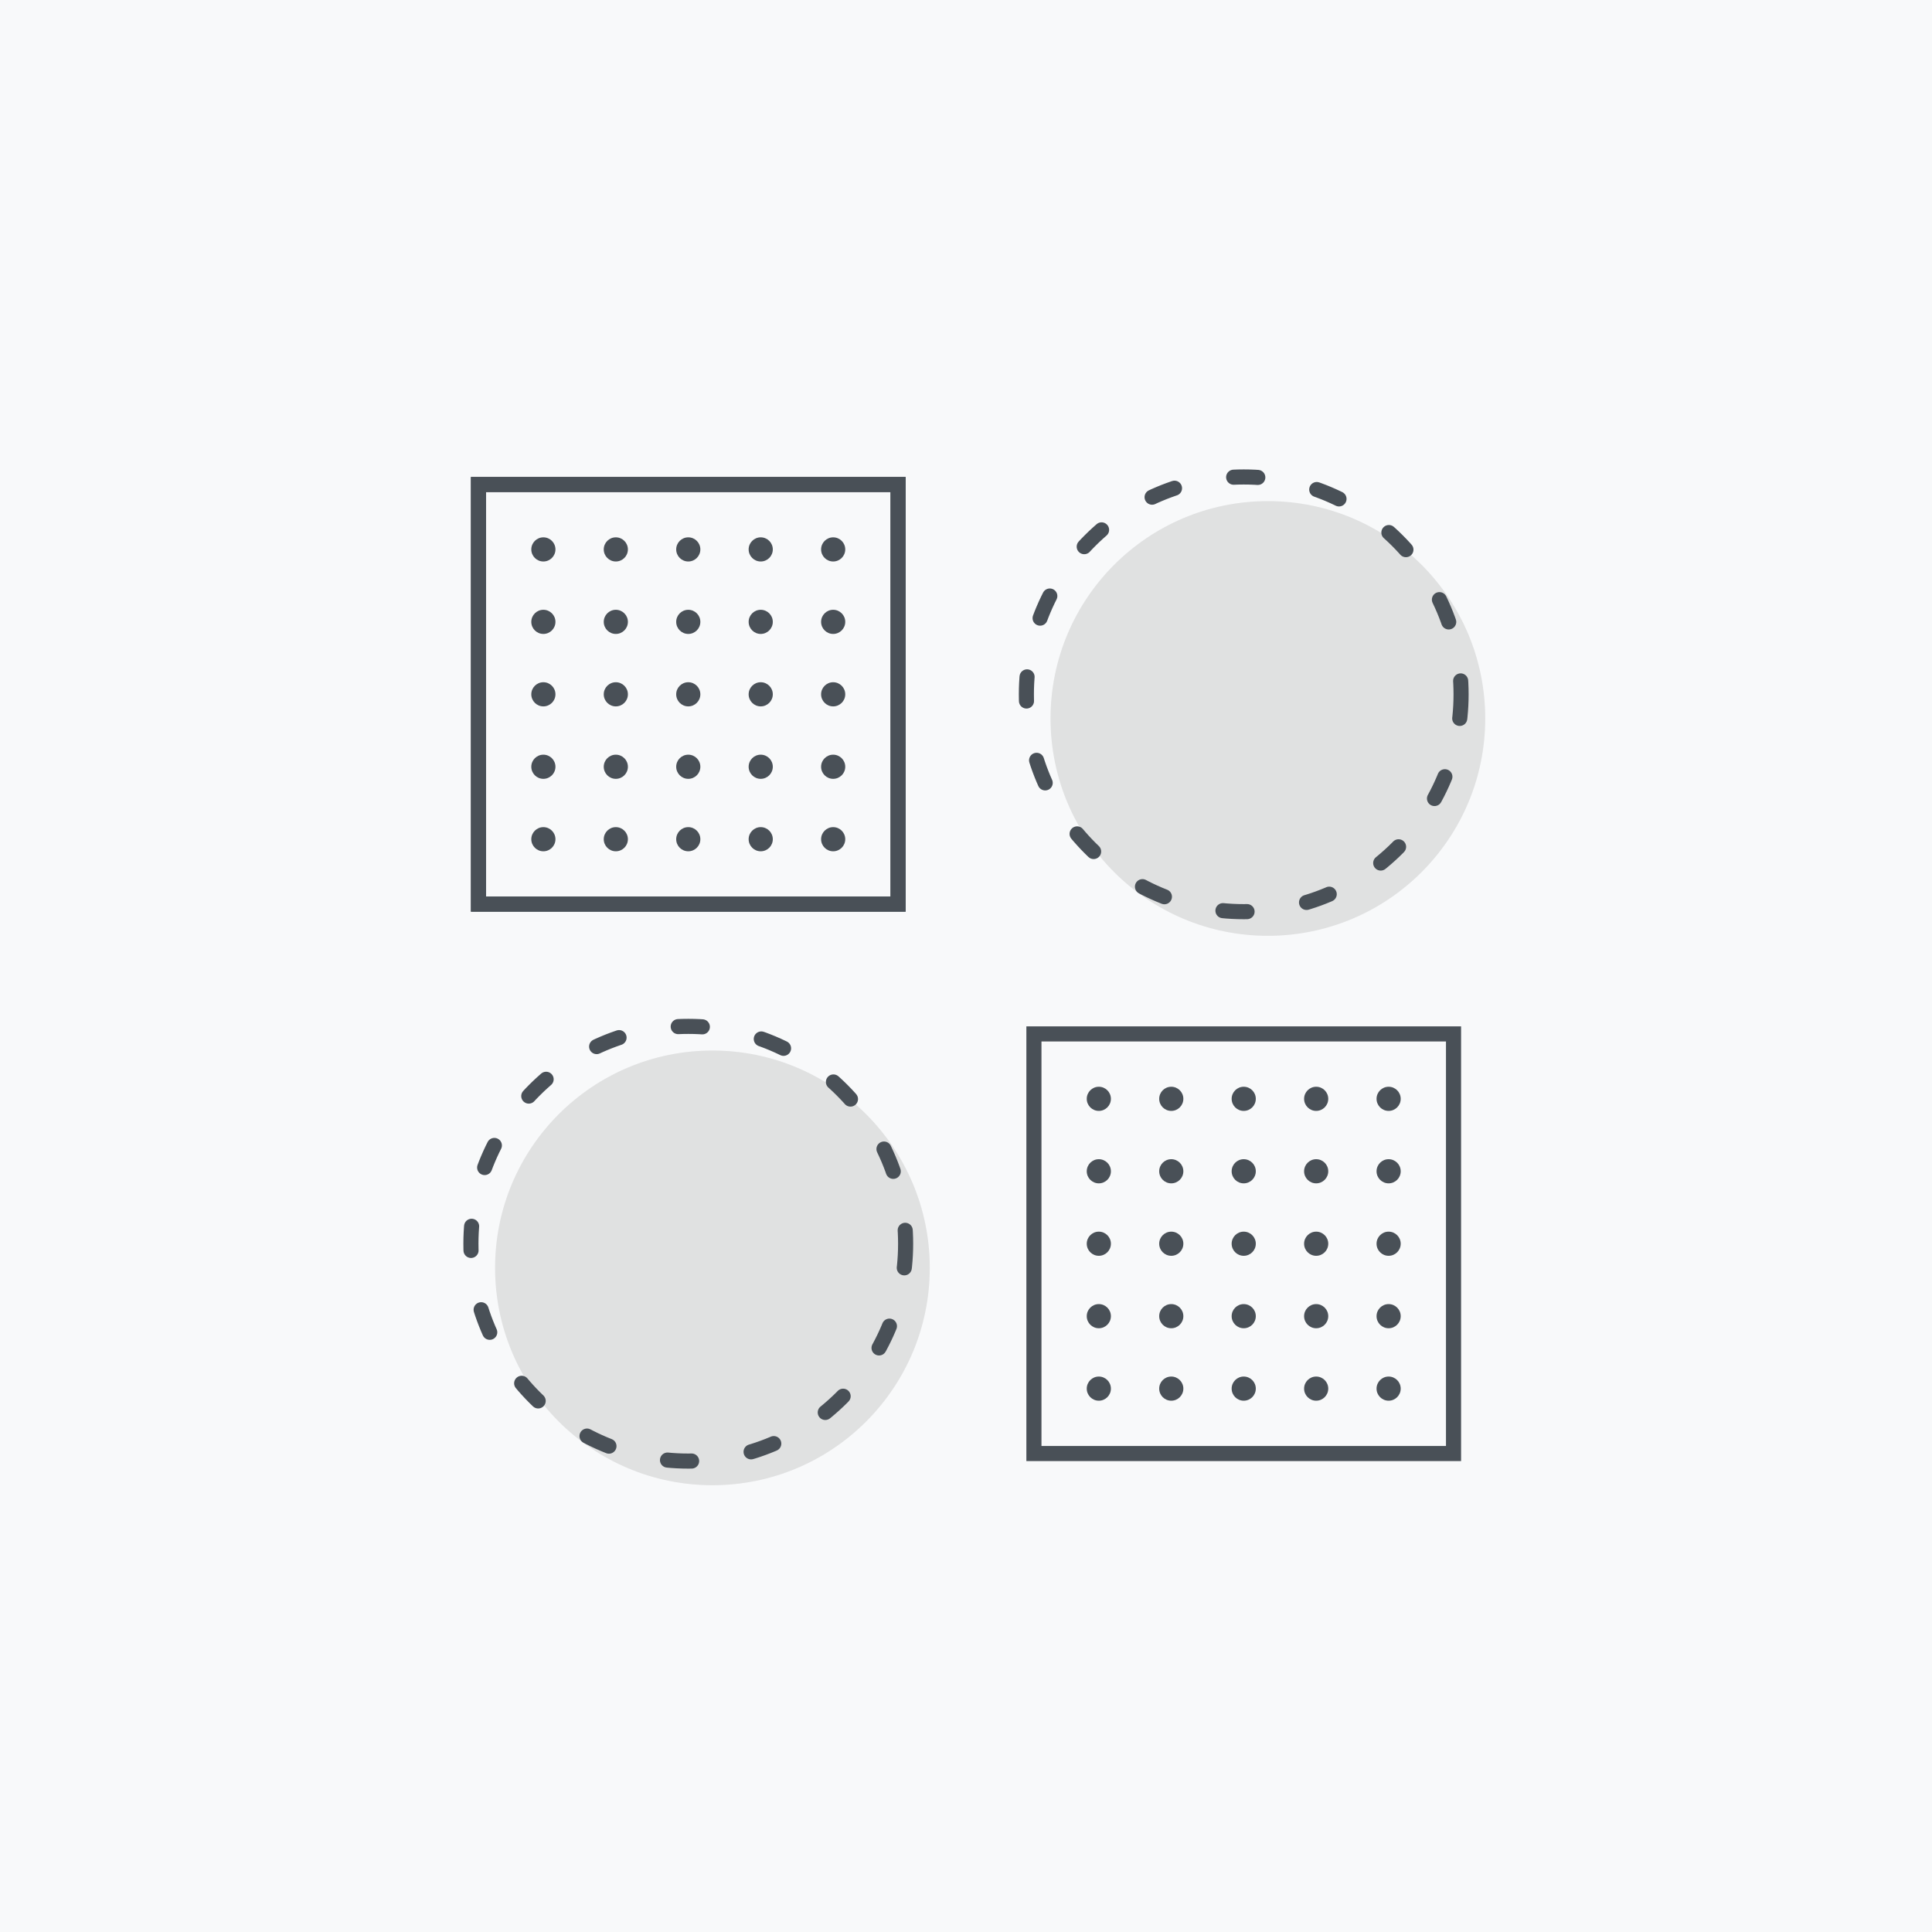
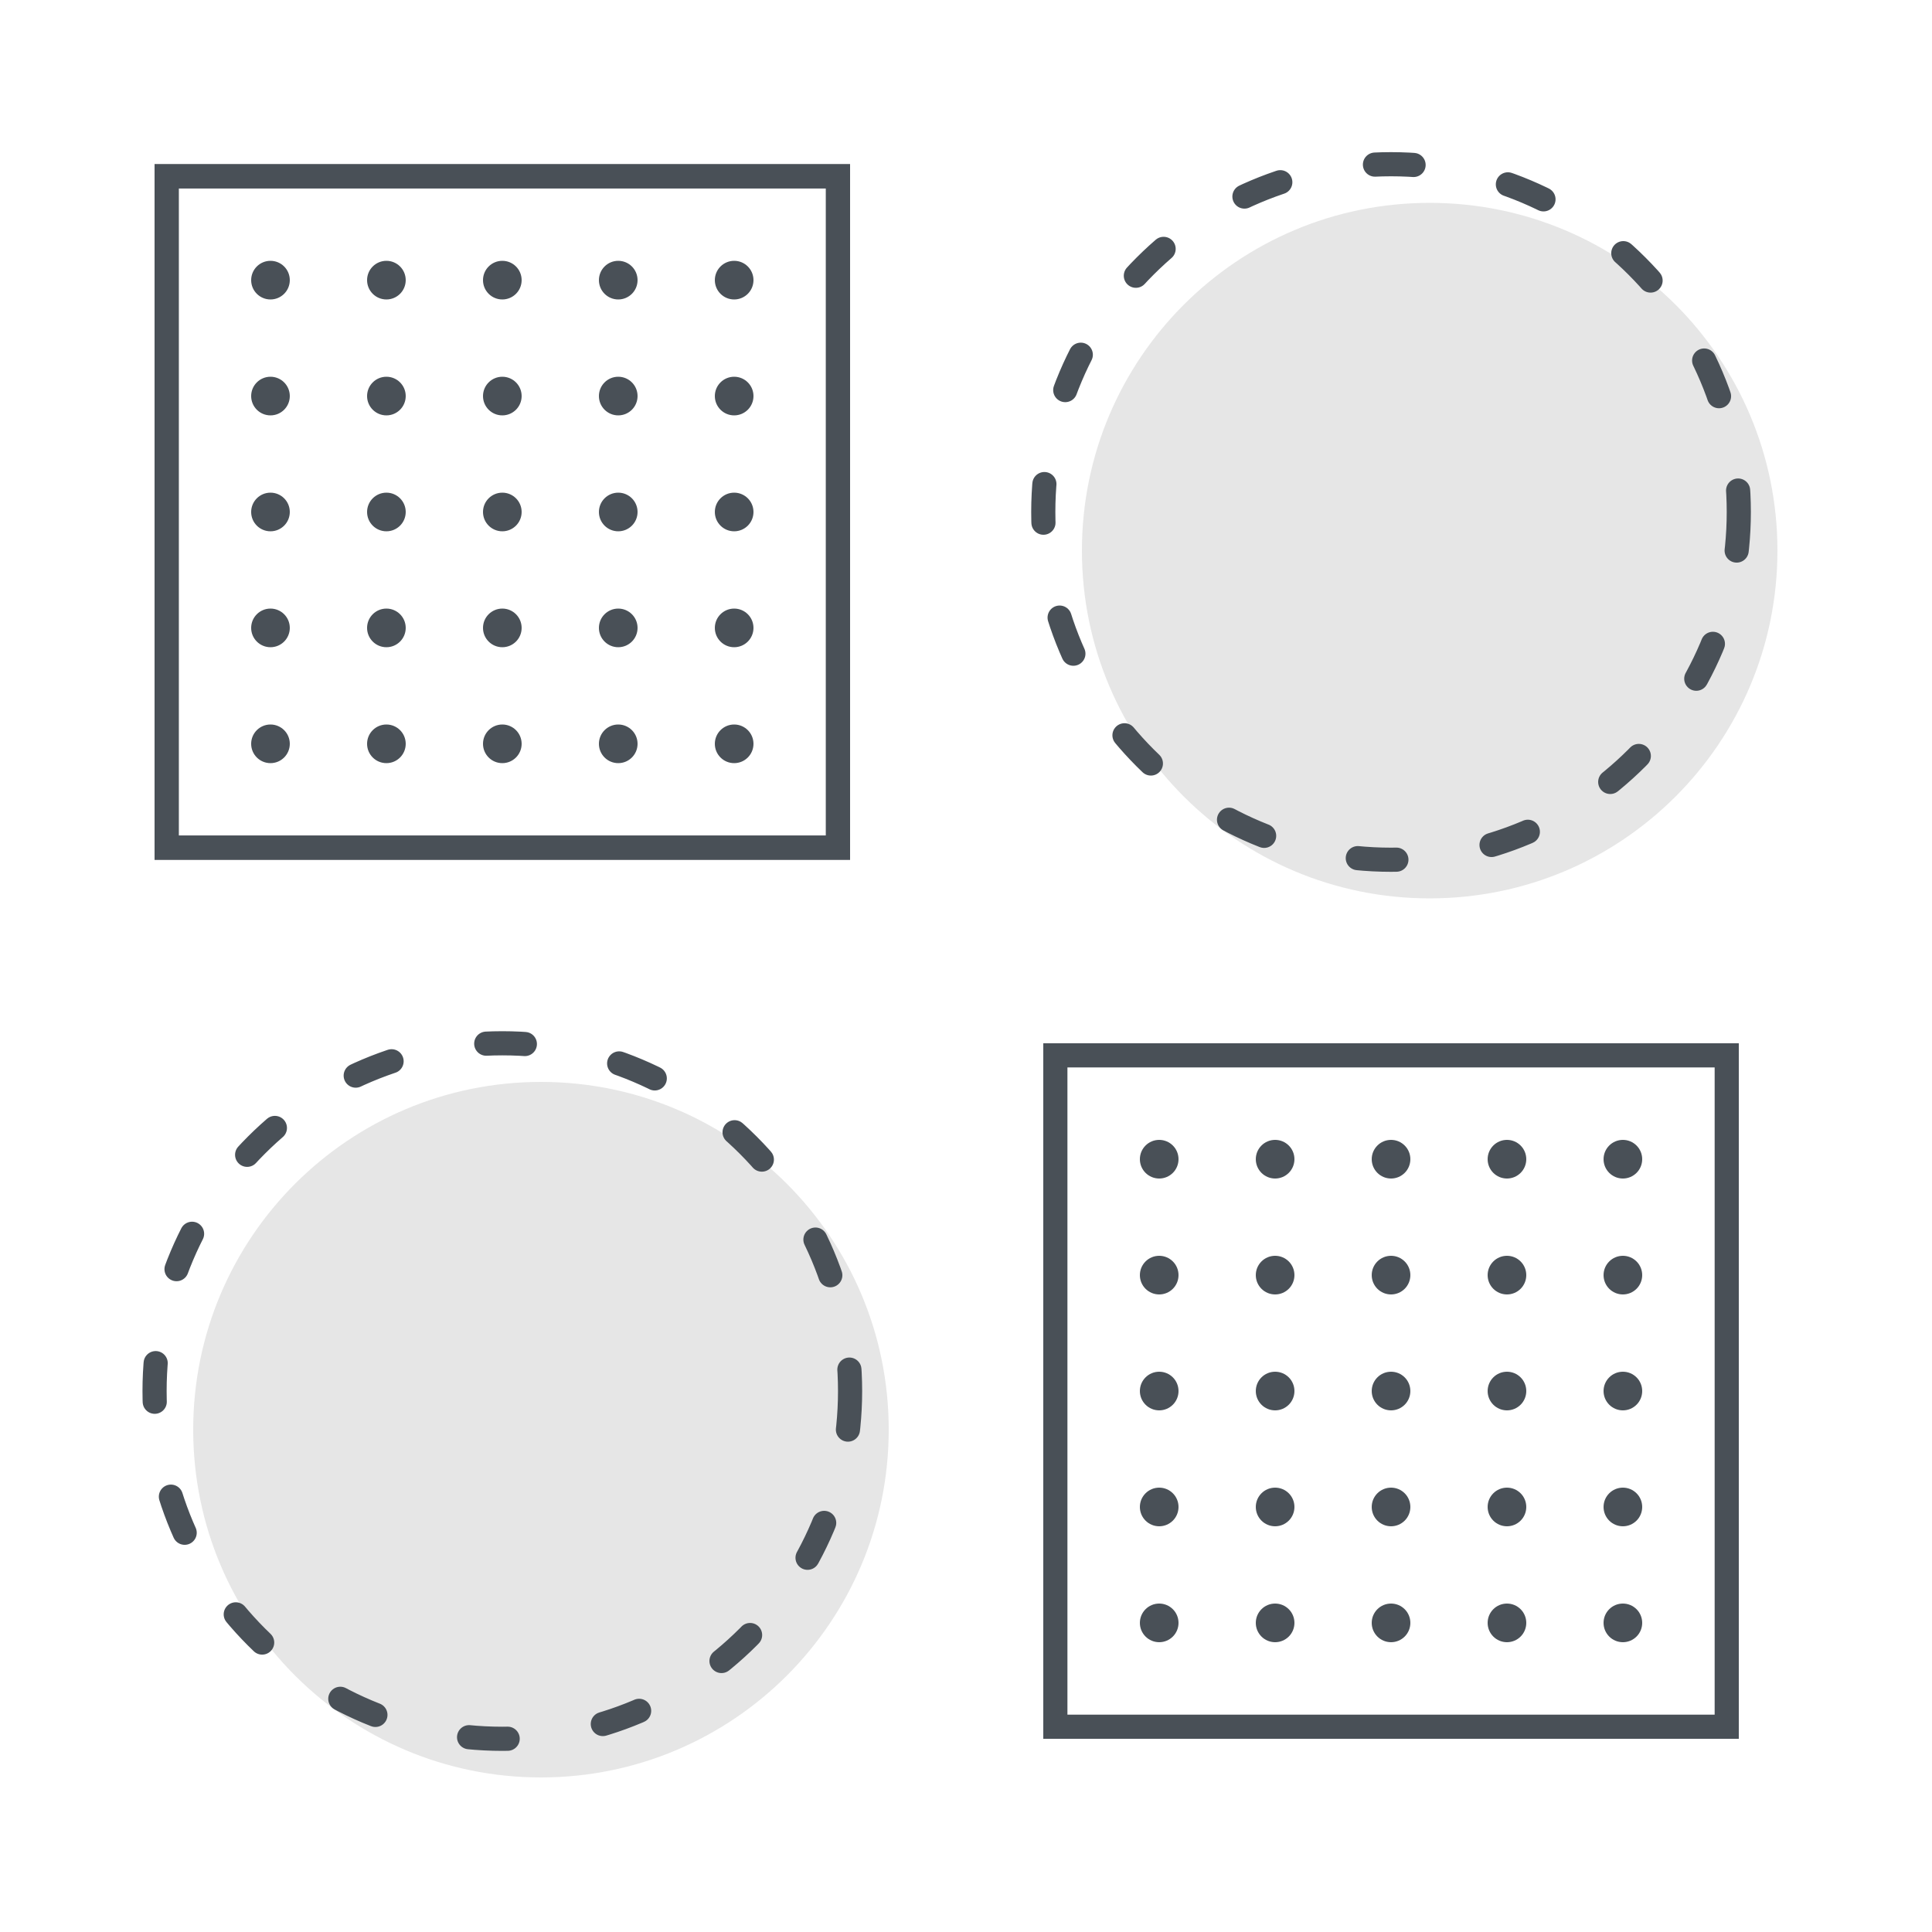
- <svg xmlns="http://www.w3.org/2000/svg" width="320" height="320" viewBox="0 0 320 320" fill="none">
-   <rect width="320" height="320" fill="#F8F9FA" />
-   <rect x="79.25" y="80.25" width="69.5" height="69.5" stroke="#495057" stroke-width="2.5" />
-   <rect x="79.25" y="80.25" width="69.5" height="69.5" stroke="#495057" stroke-width="2.5" />
-   <rect x="171.25" y="171.25" width="69.5" height="69.5" stroke="#495057" stroke-width="2.5" />
-   <circle cx="210" cy="119" r="36" fill="black" fill-opacity="0.1" />
-   <circle cx="118" cy="210" r="36" fill="black" fill-opacity="0.1" />
-   <circle cx="206" cy="115" r="36" stroke="#495057" stroke-width="2.5" stroke-linecap="round" stroke-linejoin="round" stroke-dasharray="4 10" />
-   <circle cx="114" cy="206" r="36" stroke="#495057" stroke-width="2.5" stroke-linecap="round" stroke-linejoin="round" stroke-dasharray="4 10" />
-   <path d="M92 91C92 92.105 91.105 93 90 93C88.895 93 88 92.105 88 91C88 89.895 88.895 89 90 89C91.105 89 92 89.895 92 91Z" fill="#495057" />
-   <path d="M104 91C104 92.105 103.105 93 102 93C100.895 93 100 92.105 100 91C100 89.895 100.895 89 102 89C103.105 89 104 89.895 104 91Z" fill="#495057" />
-   <path d="M116 91C116 92.105 115.105 93 114 93C112.895 93 112 92.105 112 91C112 89.895 112.895 89 114 89C115.105 89 116 89.895 116 91Z" fill="#495057" />
-   <path d="M128 91C128 92.105 127.105 93 126 93C124.895 93 124 92.105 124 91C124 89.895 124.895 89 126 89C127.105 89 128 89.895 128 91Z" fill="#495057" />
-   <path d="M140 91C140 92.105 139.105 93 138 93C136.895 93 136 92.105 136 91C136 89.895 136.895 89 138 89C139.105 89 140 89.895 140 91Z" fill="#495057" />
-   <path d="M92 103C92 104.105 91.105 105 90 105C88.895 105 88 104.105 88 103C88 101.895 88.895 101 90 101C91.105 101 92 101.895 92 103Z" fill="#495057" />
-   <path d="M104 103C104 104.105 103.105 105 102 105C100.895 105 100 104.105 100 103C100 101.895 100.895 101 102 101C103.105 101 104 101.895 104 103Z" fill="#495057" />
-   <path d="M116 103C116 104.105 115.105 105 114 105C112.895 105 112 104.105 112 103C112 101.895 112.895 101 114 101C115.105 101 116 101.895 116 103Z" fill="#495057" />
-   <path d="M128 103C128 104.105 127.105 105 126 105C124.895 105 124 104.105 124 103C124 101.895 124.895 101 126 101C127.105 101 128 101.895 128 103Z" fill="#495057" />
-   <path d="M140 103C140 104.105 139.105 105 138 105C136.895 105 136 104.105 136 103C136 101.895 136.895 101 138 101C139.105 101 140 101.895 140 103Z" fill="#495057" />
-   <path d="M92 115C92 116.105 91.105 117 90 117C88.895 117 88 116.105 88 115C88 113.895 88.895 113 90 113C91.105 113 92 113.895 92 115Z" fill="#495057" />
-   <path d="M104 115C104 116.105 103.105 117 102 117C100.895 117 100 116.105 100 115C100 113.895 100.895 113 102 113C103.105 113 104 113.895 104 115Z" fill="#495057" />
-   <path d="M116 115C116 116.105 115.105 117 114 117C112.895 117 112 116.105 112 115C112 113.895 112.895 113 114 113C115.105 113 116 113.895 116 115Z" fill="#495057" />
-   <path d="M128 115C128 116.105 127.105 117 126 117C124.895 117 124 116.105 124 115C124 113.895 124.895 113 126 113C127.105 113 128 113.895 128 115Z" fill="#495057" />
-   <path d="M140 115C140 116.105 139.105 117 138 117C136.895 117 136 116.105 136 115C136 113.895 136.895 113 138 113C139.105 113 140 113.895 140 115Z" fill="#495057" />
-   <path d="M92 127C92 128.105 91.105 129 90 129C88.895 129 88 128.105 88 127C88 125.895 88.895 125 90 125C91.105 125 92 125.895 92 127Z" fill="#495057" />
-   <path d="M104 127C104 128.105 103.105 129 102 129C100.895 129 100 128.105 100 127C100 125.895 100.895 125 102 125C103.105 125 104 125.895 104 127Z" fill="#495057" />
-   <path d="M116 127C116 128.105 115.105 129 114 129C112.895 129 112 128.105 112 127C112 125.895 112.895 125 114 125C115.105 125 116 125.895 116 127Z" fill="#495057" />
-   <path d="M128 127C128 128.105 127.105 129 126 129C124.895 129 124 128.105 124 127C124 125.895 124.895 125 126 125C127.105 125 128 125.895 128 127Z" fill="#495057" />
-   <path d="M140 127C140 128.105 139.105 129 138 129C136.895 129 136 128.105 136 127C136 125.895 136.895 125 138 125C139.105 125 140 125.895 140 127Z" fill="#495057" />
-   <path d="M92 139C92 140.105 91.105 141 90 141C88.895 141 88 140.105 88 139C88 137.895 88.895 137 90 137C91.105 137 92 137.895 92 139Z" fill="#495057" />
-   <path d="M104 139C104 140.105 103.105 141 102 141C100.895 141 100 140.105 100 139C100 137.895 100.895 137 102 137C103.105 137 104 137.895 104 139Z" fill="#495057" />
-   <path d="M116 139C116 140.105 115.105 141 114 141C112.895 141 112 140.105 112 139C112 137.895 112.895 137 114 137C115.105 137 116 137.895 116 139Z" fill="#495057" />
-   <path d="M128 139C128 140.105 127.105 141 126 141C124.895 141 124 140.105 124 139C124 137.895 124.895 137 126 137C127.105 137 128 137.895 128 139Z" fill="#495057" />
-   <path d="M140 139C140 140.105 139.105 141 138 141C136.895 141 136 140.105 136 139C136 137.895 136.895 137 138 137C139.105 137 140 137.895 140 139Z" fill="#495057" />
-   <path d="M184 182C184 183.105 183.105 184 182 184C180.895 184 180 183.105 180 182C180 180.895 180.895 180 182 180C183.105 180 184 180.895 184 182Z" fill="#495057" />
-   <path d="M196 182C196 183.105 195.105 184 194 184C192.895 184 192 183.105 192 182C192 180.895 192.895 180 194 180C195.105 180 196 180.895 196 182Z" fill="#495057" />
-   <path d="M208 182C208 183.105 207.105 184 206 184C204.895 184 204 183.105 204 182C204 180.895 204.895 180 206 180C207.105 180 208 180.895 208 182Z" fill="#495057" />
-   <path d="M220 182C220 183.105 219.105 184 218 184C216.895 184 216 183.105 216 182C216 180.895 216.895 180 218 180C219.105 180 220 180.895 220 182Z" fill="#495057" />
-   <path d="M232 182C232 183.105 231.105 184 230 184C228.895 184 228 183.105 228 182C228 180.895 228.895 180 230 180C231.105 180 232 180.895 232 182Z" fill="#495057" />
-   <path d="M184 194C184 195.105 183.105 196 182 196C180.895 196 180 195.105 180 194C180 192.895 180.895 192 182 192C183.105 192 184 192.895 184 194Z" fill="#495057" />
-   <path d="M196 194C196 195.105 195.105 196 194 196C192.895 196 192 195.105 192 194C192 192.895 192.895 192 194 192C195.105 192 196 192.895 196 194Z" fill="#495057" />
-   <path d="M208 194C208 195.105 207.105 196 206 196C204.895 196 204 195.105 204 194C204 192.895 204.895 192 206 192C207.105 192 208 192.895 208 194Z" fill="#495057" />
-   <path d="M220 194C220 195.105 219.105 196 218 196C216.895 196 216 195.105 216 194C216 192.895 216.895 192 218 192C219.105 192 220 192.895 220 194Z" fill="#495057" />
-   <path d="M232 194C232 195.105 231.105 196 230 196C228.895 196 228 195.105 228 194C228 192.895 228.895 192 230 192C231.105 192 232 192.895 232 194Z" fill="#495057" />
-   <path d="M184 206C184 207.105 183.105 208 182 208C180.895 208 180 207.105 180 206C180 204.895 180.895 204 182 204C183.105 204 184 204.895 184 206Z" fill="#495057" />
-   <path d="M196 206C196 207.105 195.105 208 194 208C192.895 208 192 207.105 192 206C192 204.895 192.895 204 194 204C195.105 204 196 204.895 196 206Z" fill="#495057" />
-   <path d="M208 206C208 207.105 207.105 208 206 208C204.895 208 204 207.105 204 206C204 204.895 204.895 204 206 204C207.105 204 208 204.895 208 206Z" fill="#495057" />
-   <path d="M220 206C220 207.105 219.105 208 218 208C216.895 208 216 207.105 216 206C216 204.895 216.895 204 218 204C219.105 204 220 204.895 220 206Z" fill="#495057" />
-   <path d="M232 206C232 207.105 231.105 208 230 208C228.895 208 228 207.105 228 206C228 204.895 228.895 204 230 204C231.105 204 232 204.895 232 206Z" fill="#495057" />
-   <path d="M184 218C184 219.105 183.105 220 182 220C180.895 220 180 219.105 180 218C180 216.895 180.895 216 182 216C183.105 216 184 216.895 184 218Z" fill="#495057" />
-   <path d="M196 218C196 219.105 195.105 220 194 220C192.895 220 192 219.105 192 218C192 216.895 192.895 216 194 216C195.105 216 196 216.895 196 218Z" fill="#495057" />
-   <path d="M208 218C208 219.105 207.105 220 206 220C204.895 220 204 219.105 204 218C204 216.895 204.895 216 206 216C207.105 216 208 216.895 208 218Z" fill="#495057" />
-   <path d="M220 218C220 219.105 219.105 220 218 220C216.895 220 216 219.105 216 218C216 216.895 216.895 216 218 216C219.105 216 220 216.895 220 218Z" fill="#495057" />
-   <path d="M232 218C232 219.105 231.105 220 230 220C228.895 220 228 219.105 228 218C228 216.895 228.895 216 230 216C231.105 216 232 216.895 232 218Z" fill="#495057" />
-   <path d="M184 230C184 231.105 183.105 232 182 232C180.895 232 180 231.105 180 230C180 228.895 180.895 228 182 228C183.105 228 184 228.895 184 230Z" fill="#495057" />
-   <path d="M196 230C196 231.105 195.105 232 194 232C192.895 232 192 231.105 192 230C192 228.895 192.895 228 194 228C195.105 228 196 228.895 196 230Z" fill="#495057" />
-   <path d="M208 230C208 231.105 207.105 232 206 232C204.895 232 204 231.105 204 230C204 228.895 204.895 228 206 228C207.105 228 208 228.895 208 230Z" fill="#495057" />
-   <path d="M220 230C220 231.105 219.105 232 218 232C216.895 232 216 231.105 216 230C216 228.895 216.895 228 218 228C219.105 228 220 228.895 220 230Z" fill="#495057" />
-   <path d="M232 230C232 231.105 231.105 232 230 232C228.895 232 228 231.105 228 230C228 228.895 228.895 228 230 228C231.105 228 232 228.895 232 230Z" fill="#495057" />
+ <svg xmlns="http://www.w3.org/2000/svg" width="200" height="200" viewBox="0 0 200 200" fill="none">
+   <rect x="17.25" y="18.25" width="69.5" height="69.5" stroke="#495057" stroke-width="2.5" />
+   <rect x="17.25" y="18.25" width="69.5" height="69.5" stroke="#495057" stroke-width="2.5" />
+   <rect x="109.25" y="109.25" width="69.5" height="69.5" stroke="#495057" stroke-width="2.5" />
+   <circle cx="148" cy="57" r="36" fill="black" fill-opacity="0.1" />
+   <circle cx="56" cy="148" r="36" fill="black" fill-opacity="0.1" />
+   <circle cx="144" cy="53" r="36" stroke="#495057" stroke-width="2.5" stroke-linecap="round" stroke-linejoin="round" stroke-dasharray="4 10" />
+   <circle cx="52" cy="144" r="36" stroke="#495057" stroke-width="2.5" stroke-linecap="round" stroke-linejoin="round" stroke-dasharray="4 10" />
+   <path d="M30 29C30 30.105 29.105 31 28 31C26.895 31 26 30.105 26 29C26 27.895 26.895 27 28 27C29.105 27 30 27.895 30 29Z" fill="#495057" />
+   <path d="M42 29C42 30.105 41.105 31 40 31C38.895 31 38 30.105 38 29C38 27.895 38.895 27 40 27C41.105 27 42 27.895 42 29Z" fill="#495057" />
+   <path d="M54 29C54 30.105 53.105 31 52 31C50.895 31 50 30.105 50 29C50 27.895 50.895 27 52 27C53.105 27 54 27.895 54 29Z" fill="#495057" />
+   <path d="M66 29C66 30.105 65.105 31 64 31C62.895 31 62 30.105 62 29C62 27.895 62.895 27 64 27C65.105 27 66 27.895 66 29Z" fill="#495057" />
+   <path d="M78 29C78 30.105 77.105 31 76 31C74.895 31 74 30.105 74 29C74 27.895 74.895 27 76 27C77.105 27 78 27.895 78 29Z" fill="#495057" />
+   <path d="M30 41C30 42.105 29.105 43 28 43C26.895 43 26 42.105 26 41C26 39.895 26.895 39 28 39C29.105 39 30 39.895 30 41Z" fill="#495057" />
+   <path d="M42 41C42 42.105 41.105 43 40 43C38.895 43 38 42.105 38 41C38 39.895 38.895 39 40 39C41.105 39 42 39.895 42 41Z" fill="#495057" />
+   <path d="M54 41C54 42.105 53.105 43 52 43C50.895 43 50 42.105 50 41C50 39.895 50.895 39 52 39C53.105 39 54 39.895 54 41Z" fill="#495057" />
+   <path d="M66 41C66 42.105 65.105 43 64 43C62.895 43 62 42.105 62 41C62 39.895 62.895 39 64 39C65.105 39 66 39.895 66 41Z" fill="#495057" />
+   <path d="M78 41C78 42.105 77.105 43 76 43C74.895 43 74 42.105 74 41C74 39.895 74.895 39 76 39C77.105 39 78 39.895 78 41Z" fill="#495057" />
+   <path d="M30 53C30 54.105 29.105 55 28 55C26.895 55 26 54.105 26 53C26 51.895 26.895 51 28 51C29.105 51 30 51.895 30 53Z" fill="#495057" />
+   <path d="M42 53C42 54.105 41.105 55 40 55C38.895 55 38 54.105 38 53C38 51.895 38.895 51 40 51C41.105 51 42 51.895 42 53Z" fill="#495057" />
+   <path d="M54 53C54 54.105 53.105 55 52 55C50.895 55 50 54.105 50 53C50 51.895 50.895 51 52 51C53.105 51 54 51.895 54 53Z" fill="#495057" />
+   <path d="M66 53C66 54.105 65.105 55 64 55C62.895 55 62 54.105 62 53C62 51.895 62.895 51 64 51C65.105 51 66 51.895 66 53Z" fill="#495057" />
+   <path d="M78 53C78 54.105 77.105 55 76 55C74.895 55 74 54.105 74 53C74 51.895 74.895 51 76 51C77.105 51 78 51.895 78 53Z" fill="#495057" />
+   <path d="M30 65C30 66.105 29.105 67 28 67C26.895 67 26 66.105 26 65C26 63.895 26.895 63 28 63C29.105 63 30 63.895 30 65Z" fill="#495057" />
+   <path d="M42 65C42 66.105 41.105 67 40 67C38.895 67 38 66.105 38 65C38 63.895 38.895 63 40 63C41.105 63 42 63.895 42 65Z" fill="#495057" />
+   <path d="M54 65C54 66.105 53.105 67 52 67C50.895 67 50 66.105 50 65C50 63.895 50.895 63 52 63C53.105 63 54 63.895 54 65Z" fill="#495057" />
+   <path d="M66 65C66 66.105 65.105 67 64 67C62.895 67 62 66.105 62 65C62 63.895 62.895 63 64 63C65.105 63 66 63.895 66 65Z" fill="#495057" />
+   <path d="M78 65C78 66.105 77.105 67 76 67C74.895 67 74 66.105 74 65C74 63.895 74.895 63 76 63C77.105 63 78 63.895 78 65Z" fill="#495057" />
+   <path d="M30 77C30 78.105 29.105 79 28 79C26.895 79 26 78.105 26 77C26 75.895 26.895 75 28 75C29.105 75 30 75.895 30 77Z" fill="#495057" />
+   <path d="M42 77C42 78.105 41.105 79 40 79C38.895 79 38 78.105 38 77C38 75.895 38.895 75 40 75C41.105 75 42 75.895 42 77Z" fill="#495057" />
+   <path d="M54 77C54 78.105 53.105 79 52 79C50.895 79 50 78.105 50 77C50 75.895 50.895 75 52 75C53.105 75 54 75.895 54 77Z" fill="#495057" />
+   <path d="M66 77C66 78.105 65.105 79 64 79C62.895 79 62 78.105 62 77C62 75.895 62.895 75 64 75C65.105 75 66 75.895 66 77Z" fill="#495057" />
+   <path d="M78 77C78 78.105 77.105 79 76 79C74.895 79 74 78.105 74 77C74 75.895 74.895 75 76 75C77.105 75 78 75.895 78 77Z" fill="#495057" />
+   <path d="M122 120C122 121.105 121.105 122 120 122C118.895 122 118 121.105 118 120C118 118.895 118.895 118 120 118C121.105 118 122 118.895 122 120Z" fill="#495057" />
+   <path d="M134 120C134 121.105 133.105 122 132 122C130.895 122 130 121.105 130 120C130 118.895 130.895 118 132 118C133.105 118 134 118.895 134 120Z" fill="#495057" />
+   <path d="M146 120C146 121.105 145.105 122 144 122C142.895 122 142 121.105 142 120C142 118.895 142.895 118 144 118C145.105 118 146 118.895 146 120Z" fill="#495057" />
+   <path d="M158 120C158 121.105 157.105 122 156 122C154.895 122 154 121.105 154 120C154 118.895 154.895 118 156 118C157.105 118 158 118.895 158 120Z" fill="#495057" />
+   <path d="M170 120C170 121.105 169.105 122 168 122C166.895 122 166 121.105 166 120C166 118.895 166.895 118 168 118C169.105 118 170 118.895 170 120Z" fill="#495057" />
+   <path d="M122 132C122 133.105 121.105 134 120 134C118.895 134 118 133.105 118 132C118 130.895 118.895 130 120 130C121.105 130 122 130.895 122 132Z" fill="#495057" />
+   <path d="M134 132C134 133.105 133.105 134 132 134C130.895 134 130 133.105 130 132C130 130.895 130.895 130 132 130C133.105 130 134 130.895 134 132Z" fill="#495057" />
+   <path d="M146 132C146 133.105 145.105 134 144 134C142.895 134 142 133.105 142 132C142 130.895 142.895 130 144 130C145.105 130 146 130.895 146 132Z" fill="#495057" />
+   <path d="M158 132C158 133.105 157.105 134 156 134C154.895 134 154 133.105 154 132C154 130.895 154.895 130 156 130C157.105 130 158 130.895 158 132Z" fill="#495057" />
+   <path d="M170 132C170 133.105 169.105 134 168 134C166.895 134 166 133.105 166 132C166 130.895 166.895 130 168 130C169.105 130 170 130.895 170 132Z" fill="#495057" />
+   <path d="M122 144C122 145.105 121.105 146 120 146C118.895 146 118 145.105 118 144C118 142.895 118.895 142 120 142C121.105 142 122 142.895 122 144Z" fill="#495057" />
+   <path d="M134 144C134 145.105 133.105 146 132 146C130.895 146 130 145.105 130 144C130 142.895 130.895 142 132 142C133.105 142 134 142.895 134 144Z" fill="#495057" />
+   <path d="M146 144C146 145.105 145.105 146 144 146C142.895 146 142 145.105 142 144C142 142.895 142.895 142 144 142C145.105 142 146 142.895 146 144Z" fill="#495057" />
+   <path d="M158 144C158 145.105 157.105 146 156 146C154.895 146 154 145.105 154 144C154 142.895 154.895 142 156 142C157.105 142 158 142.895 158 144Z" fill="#495057" />
+   <path d="M170 144C170 145.105 169.105 146 168 146C166.895 146 166 145.105 166 144C166 142.895 166.895 142 168 142C169.105 142 170 142.895 170 144Z" fill="#495057" />
+   <path d="M122 156C122 157.105 121.105 158 120 158C118.895 158 118 157.105 118 156C118 154.895 118.895 154 120 154C121.105 154 122 154.895 122 156Z" fill="#495057" />
+   <path d="M134 156C134 157.105 133.105 158 132 158C130.895 158 130 157.105 130 156C130 154.895 130.895 154 132 154C133.105 154 134 154.895 134 156Z" fill="#495057" />
+   <path d="M146 156C146 157.105 145.105 158 144 158C142.895 158 142 157.105 142 156C142 154.895 142.895 154 144 154C145.105 154 146 154.895 146 156Z" fill="#495057" />
+   <path d="M158 156C158 157.105 157.105 158 156 158C154.895 158 154 157.105 154 156C154 154.895 154.895 154 156 154C157.105 154 158 154.895 158 156Z" fill="#495057" />
+   <path d="M170 156C170 157.105 169.105 158 168 158C166.895 158 166 157.105 166 156C166 154.895 166.895 154 168 154C169.105 154 170 154.895 170 156Z" fill="#495057" />
+   <path d="M122 168C122 169.105 121.105 170 120 170C118.895 170 118 169.105 118 168C118 166.895 118.895 166 120 166C121.105 166 122 166.895 122 168Z" fill="#495057" />
+   <path d="M134 168C134 169.105 133.105 170 132 170C130.895 170 130 169.105 130 168C130 166.895 130.895 166 132 166C133.105 166 134 166.895 134 168Z" fill="#495057" />
+   <path d="M146 168C146 169.105 145.105 170 144 170C142.895 170 142 169.105 142 168C142 166.895 142.895 166 144 166C145.105 166 146 166.895 146 168Z" fill="#495057" />
+   <path d="M158 168C158 169.105 157.105 170 156 170C154.895 170 154 169.105 154 168C154 166.895 154.895 166 156 166C157.105 166 158 166.895 158 168Z" fill="#495057" />
+   <path d="M170 168C170 169.105 169.105 170 168 170C166.895 170 166 169.105 166 168C166 166.895 166.895 166 168 166C169.105 166 170 166.895 170 168Z" fill="#495057" />
</svg>
